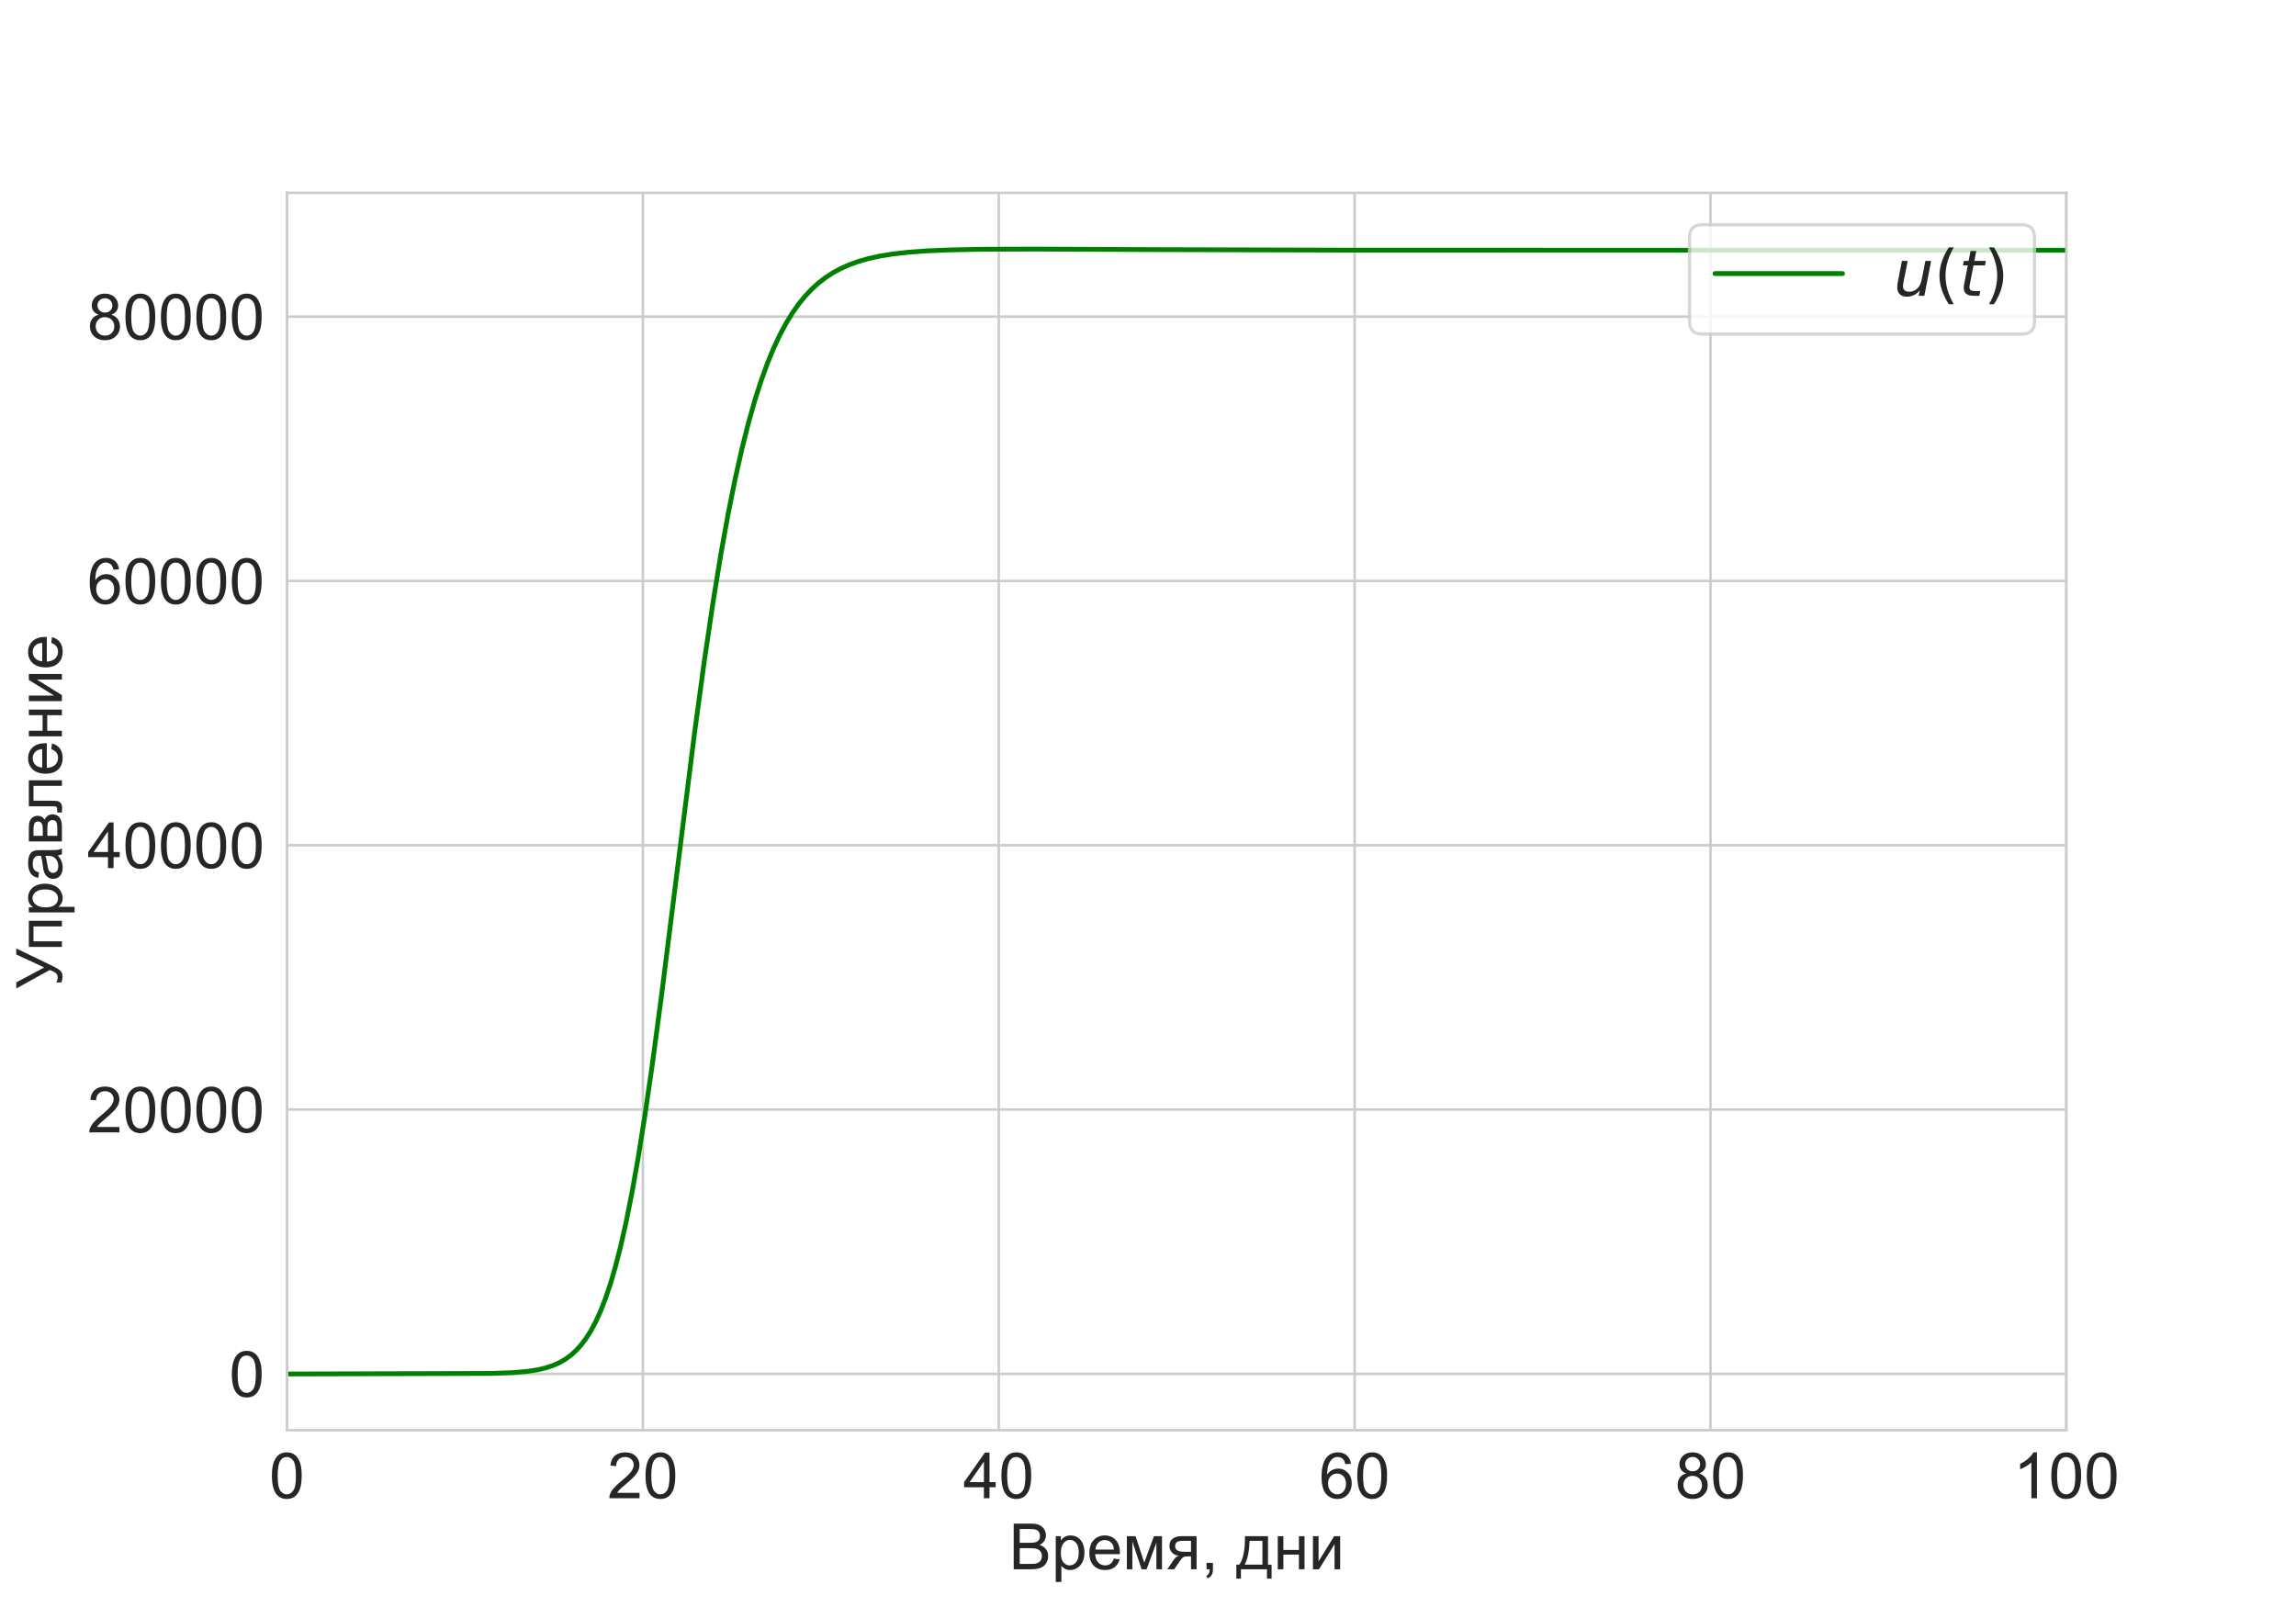
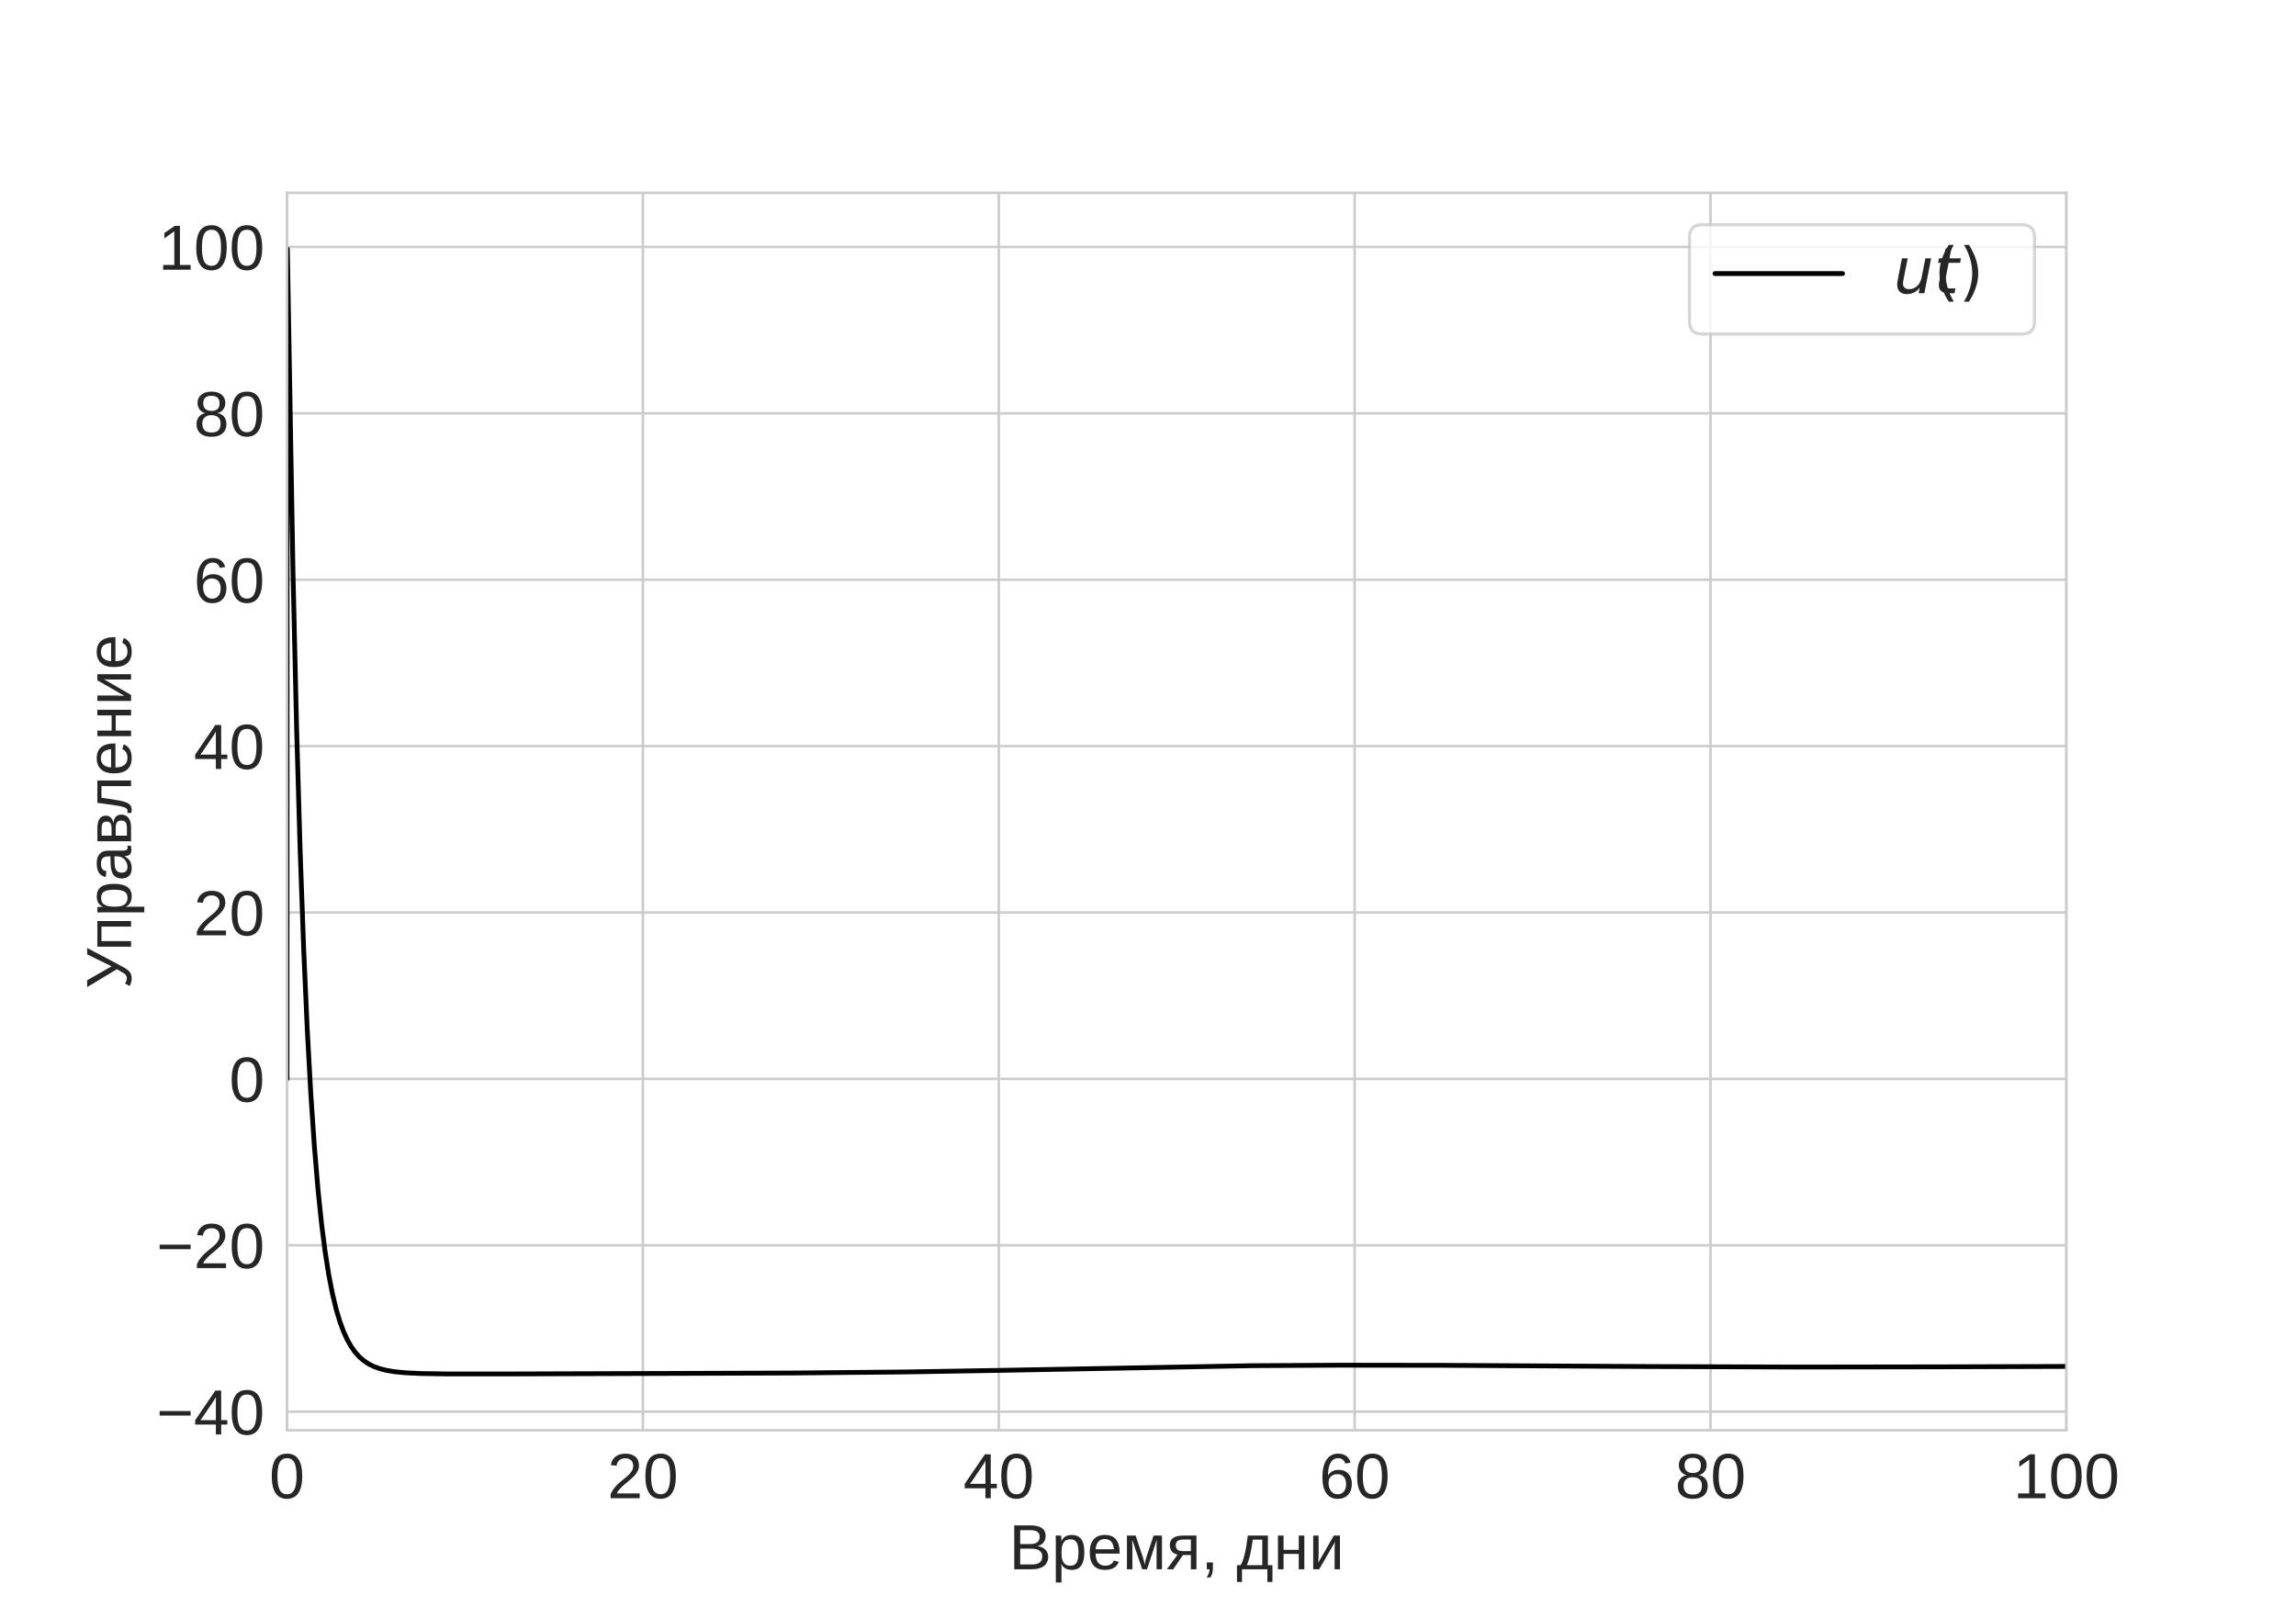
- <svg xmlns="http://www.w3.org/2000/svg" xmlns:xlink="http://www.w3.org/1999/xlink" width="720pt" height="504pt" viewBox="0 0 720 504" version="1.1">
+ <svg xmlns="http://www.w3.org/2000/svg" width="720pt" height="504pt" viewBox="0 0 720 504" version="1.1">
  <defs>
    <style type="text/css">*{stroke-linejoin: round; stroke-linecap: butt}</style>
  </defs>
  <g id="figure_1">
    <g id="patch_1">
      <path d="M 0 504  L 720 504  L 720 0  L 0 0  z " style="fill: #ffffff" />
    </g>
    <g id="axes_1">
      <g id="patch_2">
        <path d="M 90 448.56  L 648 448.56  L 648 60.48  L 90 60.48  z " style="fill: #ffffff" />
      </g>
      <g id="matplotlib.axis_1">
        <g id="xtick_1">
          <g id="line2d_1">
-             <path d="M 90 448.56  L 90 60.48  " clip-path="url(#pcb43fd3e49)" style="fill: none; stroke: #cccccc; stroke-width: 0.8; stroke-linecap: round" />
+             <path d="M 90 448.56  L 90 60.48  " clip-path="url(#p5ee8a8e70e)" style="fill: none; stroke: #cccccc; stroke-width: 0.8; stroke-linecap: round" />
          </g>
          <g id="text_1">
-             <g style="fill: #262626" transform="translate(84.43906 469.8756) scale(0.2 -0.2)">
-               <defs>
-                 <path id="ArialMT-30" d="M 266 2259  Q 266 3072 433 3567  Q 600 4063 929 4331  Q 1259 4600 1759 4600  Q 2128 4600 2406 4451  Q 2684 4303 2865 4023  Q 3047 3744 3150 3342  Q 3253 2941 3253 2259  Q 3253 1453 3087 958  Q 2922 463 2592 192  Q 2263 -78 1759 -78  Q 1097 -78 719 397  Q 266 969 266 2259  z M 844 2259  Q 844 1131 1108 757  Q 1372 384 1759 384  Q 2147 384 2411 759  Q 2675 1134 2675 2259  Q 2675 3391 2411 3762  Q 2147 4134 1753 4134  Q 1366 4134 1134 3806  Q 844 3388 844 2259  z " transform="scale(0.015625)" />
-               </defs>
-               <use xlink:href="#ArialMT-30" />
-             </g>
+             <text style="fill: #262626; font: 20px 'Arial', 'DejaVu Sans', 'Liberation Sans', 'Bitstream Vera Sans', sans-serif; text-anchor: middle" x="90" y="469.876" transform="rotate(-0 90 469.8756)">0</text>
          </g>
        </g>
        <g id="xtick_2">
          <g id="line2d_2">
-             <path d="M 201.6 448.56  L 201.6 60.48  " clip-path="url(#pcb43fd3e49)" style="fill: none; stroke: #cccccc; stroke-width: 0.8; stroke-linecap: round" />
+             <path d="M 201.6 448.56  L 201.6 60.48  " clip-path="url(#p5ee8a8e70e)" style="fill: none; stroke: #cccccc; stroke-width: 0.8; stroke-linecap: round" />
          </g>
          <g id="text_2">
-             <g style="fill: #262626" transform="translate(190.4781 469.8756) scale(0.2 -0.2)">
-               <defs>
-                 <path id="ArialMT-32" d="M 3222 541  L 3222 0  L 194 0  Q 188 203 259 391  Q 375 700 629 1000  Q 884 1300 1366 1694  Q 2113 2306 2375 2664  Q 2638 3022 2638 3341  Q 2638 3675 2398 3904  Q 2159 4134 1775 4134  Q 1369 4134 1125 3890  Q 881 3647 878 3216  L 300 3275  Q 359 3922 746 4261  Q 1134 4600 1788 4600  Q 2447 4600 2831 4234  Q 3216 3869 3216 3328  Q 3216 3053 3103 2787  Q 2991 2522 2730 2228  Q 2469 1934 1863 1422  Q 1356 997 1212 845  Q 1069 694 975 541  L 3222 541  z " transform="scale(0.015625)" />
-               </defs>
-               <use xlink:href="#ArialMT-32" />
-               <use xlink:href="#ArialMT-30" x="55.615" />
-             </g>
+             <text style="fill: #262626; font: 20px 'Arial', 'DejaVu Sans', 'Liberation Sans', 'Bitstream Vera Sans', sans-serif; text-anchor: middle" x="201.6" y="469.876" transform="rotate(-0 201.6 469.8756)">20</text>
          </g>
        </g>
        <g id="xtick_3">
          <g id="line2d_3">
-             <path d="M 313.2 448.56  L 313.2 60.48  " clip-path="url(#pcb43fd3e49)" style="fill: none; stroke: #cccccc; stroke-width: 0.8; stroke-linecap: round" />
+             <path d="M 313.2 448.56  L 313.2 60.48  " clip-path="url(#p5ee8a8e70e)" style="fill: none; stroke: #cccccc; stroke-width: 0.8; stroke-linecap: round" />
          </g>
          <g id="text_3">
-             <g style="fill: #262626" transform="translate(302.0781 469.8756) scale(0.2 -0.2)">
-               <defs>
-                 <path id="ArialMT-34" d="M 2069 0  L 2069 1097  L 81 1097  L 81 1613  L 2172 4581  L 2631 4581  L 2631 1613  L 3250 1613  L 3250 1097  L 2631 1097  L 2631 0  L 2069 0  z M 2069 1613  L 2069 3678  L 634 1613  L 2069 1613  z " transform="scale(0.015625)" />
-               </defs>
-               <use xlink:href="#ArialMT-34" />
-               <use xlink:href="#ArialMT-30" x="55.615" />
-             </g>
+             <text style="fill: #262626; font: 20px 'Arial', 'DejaVu Sans', 'Liberation Sans', 'Bitstream Vera Sans', sans-serif; text-anchor: middle" x="313.2" y="469.876" transform="rotate(-0 313.2 469.8756)">40</text>
          </g>
        </g>
        <g id="xtick_4">
          <g id="line2d_4">
-             <path d="M 424.8 448.56  L 424.8 60.48  " clip-path="url(#pcb43fd3e49)" style="fill: none; stroke: #cccccc; stroke-width: 0.8; stroke-linecap: round" />
+             <path d="M 424.8 448.56  L 424.8 60.48  " clip-path="url(#p5ee8a8e70e)" style="fill: none; stroke: #cccccc; stroke-width: 0.8; stroke-linecap: round" />
          </g>
          <g id="text_4">
-             <g style="fill: #262626" transform="translate(413.6781 469.8756) scale(0.2 -0.2)">
-               <defs>
-                 <path id="ArialMT-36" d="M 3184 3459  L 2625 3416  Q 2550 3747 2413 3897  Q 2184 4138 1850 4138  Q 1581 4138 1378 3988  Q 1113 3794 959 3422  Q 806 3050 800 2363  Q 1003 2672 1297 2822  Q 1591 2972 1913 2972  Q 2475 2972 2870 2558  Q 3266 2144 3266 1488  Q 3266 1056 3080 686  Q 2894 316 2569 119  Q 2244 -78 1831 -78  Q 1128 -78 684 439  Q 241 956 241 2144  Q 241 3472 731 4075  Q 1159 4600 1884 4600  Q 2425 4600 2770 4297  Q 3116 3994 3184 3459  z M 888 1484  Q 888 1194 1011 928  Q 1134 663 1356 523  Q 1578 384 1822 384  Q 2178 384 2434 671  Q 2691 959 2691 1453  Q 2691 1928 2437 2201  Q 2184 2475 1800 2475  Q 1419 2475 1153 2201  Q 888 1928 888 1484  z " transform="scale(0.015625)" />
-               </defs>
-               <use xlink:href="#ArialMT-36" />
-               <use xlink:href="#ArialMT-30" x="55.615" />
-             </g>
+             <text style="fill: #262626; font: 20px 'Arial', 'DejaVu Sans', 'Liberation Sans', 'Bitstream Vera Sans', sans-serif; text-anchor: middle" x="424.8" y="469.876" transform="rotate(-0 424.8 469.8756)">60</text>
          </g>
        </g>
        <g id="xtick_5">
          <g id="line2d_5">
-             <path d="M 536.4 448.56  L 536.4 60.48  " clip-path="url(#pcb43fd3e49)" style="fill: none; stroke: #cccccc; stroke-width: 0.8; stroke-linecap: round" />
+             <path d="M 536.4 448.56  L 536.4 60.48  " clip-path="url(#p5ee8a8e70e)" style="fill: none; stroke: #cccccc; stroke-width: 0.8; stroke-linecap: round" />
          </g>
          <g id="text_5">
-             <g style="fill: #262626" transform="translate(525.2781 469.8756) scale(0.2 -0.2)">
-               <defs>
-                 <path id="ArialMT-38" d="M 1131 2484  Q 781 2613 612 2850  Q 444 3088 444 3419  Q 444 3919 803 4259  Q 1163 4600 1759 4600  Q 2359 4600 2725 4251  Q 3091 3903 3091 3403  Q 3091 3084 2923 2848  Q 2756 2613 2416 2484  Q 2838 2347 3058 2040  Q 3278 1734 3278 1309  Q 3278 722 2862 322  Q 2447 -78 1769 -78  Q 1091 -78 675 323  Q 259 725 259 1325  Q 259 1772 486 2073  Q 713 2375 1131 2484  z M 1019 3438  Q 1019 3113 1228 2906  Q 1438 2700 1772 2700  Q 2097 2700 2305 2904  Q 2513 3109 2513 3406  Q 2513 3716 2298 3927  Q 2084 4138 1766 4138  Q 1444 4138 1231 3931  Q 1019 3725 1019 3438  z M 838 1322  Q 838 1081 952 856  Q 1066 631 1291 507  Q 1516 384 1775 384  Q 2178 384 2440 643  Q 2703 903 2703 1303  Q 2703 1709 2433 1975  Q 2163 2241 1756 2241  Q 1359 2241 1098 1978  Q 838 1716 838 1322  z " transform="scale(0.015625)" />
-               </defs>
-               <use xlink:href="#ArialMT-38" />
-               <use xlink:href="#ArialMT-30" x="55.615" />
-             </g>
+             <text style="fill: #262626; font: 20px 'Arial', 'DejaVu Sans', 'Liberation Sans', 'Bitstream Vera Sans', sans-serif; text-anchor: middle" x="536.4" y="469.876" transform="rotate(-0 536.4 469.8756)">80</text>
          </g>
        </g>
        <g id="xtick_6">
          <g id="line2d_6">
-             <path d="M 648 448.56  L 648 60.48  " clip-path="url(#pcb43fd3e49)" style="fill: none; stroke: #cccccc; stroke-width: 0.8; stroke-linecap: round" />
+             <path d="M 648 448.56  L 648 60.48  " clip-path="url(#p5ee8a8e70e)" style="fill: none; stroke: #cccccc; stroke-width: 0.8; stroke-linecap: round" />
          </g>
          <g id="text_6">
-             <g style="fill: #262626" transform="translate(631.3172 469.8756) scale(0.2 -0.2)">
-               <defs>
-                 <path id="ArialMT-31" d="M 2384 0  L 1822 0  L 1822 3584  Q 1619 3391 1289 3197  Q 959 3003 697 2906  L 697 3450  Q 1169 3672 1522 3987  Q 1875 4303 2022 4600  L 2384 4600  L 2384 0  z " transform="scale(0.015625)" />
-               </defs>
-               <use xlink:href="#ArialMT-31" />
-               <use xlink:href="#ArialMT-30" x="55.615" />
-               <use xlink:href="#ArialMT-30" x="111.23" />
-             </g>
+             <text style="fill: #262626; font: 20px 'Arial', 'DejaVu Sans', 'Liberation Sans', 'Bitstream Vera Sans', sans-serif; text-anchor: middle" x="648" y="469.876" transform="rotate(-0 648 469.8756)">100</text>
          </g>
        </g>
        <g id="text_7">
-           <g style="fill: #262626" transform="translate(316.4187 492.1662) scale(0.2 -0.2)">
-             <defs>
-               <path id="ArialMT-412" d="M 469 0  L 469 4581  L 2188 4581  Q 2713 4581 3030 4442  Q 3347 4303 3526 4014  Q 3706 3725 3706 3409  Q 3706 3116 3547 2856  Q 3388 2597 3066 2438  Q 3481 2316 3704 2022  Q 3928 1728 3928 1328  Q 3928 1006 3792 729  Q 3656 453 3456 303  Q 3256 153 2954 76  Q 2653 0 2216 0  L 469 0  z M 1075 2656  L 2066 2656  Q 2469 2656 2644 2709  Q 2875 2778 2992 2937  Q 3109 3097 3109 3338  Q 3109 3566 3000 3739  Q 2891 3913 2687 3977  Q 2484 4041 1991 4041  L 1075 4041  L 1075 2656  z M 1075 541  L 2216 541  Q 2509 541 2628 563  Q 2838 600 2978 687  Q 3119 775 3209 942  Q 3300 1109 3300 1328  Q 3300 1584 3169 1773  Q 3038 1963 2805 2039  Q 2572 2116 2134 2116  L 1075 2116  L 1075 541  z " transform="scale(0.015625)" />
-               <path id="ArialMT-440" d="M 422 -1272  L 422 3319  L 934 3319  L 934 2888  Q 1116 3141 1344 3267  Q 1572 3394 1897 3394  Q 2322 3394 2647 3175  Q 2972 2956 3137 2557  Q 3303 2159 3303 1684  Q 3303 1175 3120 767  Q 2938 359 2589 142  Q 2241 -75 1856 -75  Q 1575 -75 1351 44  Q 1128 163 984 344  L 984 -1272  L 422 -1272  z M 931 1641  Q 931 1000 1190 694  Q 1450 388 1819 388  Q 2194 388 2461 705  Q 2728 1022 2728 1688  Q 2728 2322 2467 2637  Q 2206 2953 1844 2953  Q 1484 2953 1207 2617  Q 931 2281 931 1641  z " transform="scale(0.015625)" />
-               <path id="ArialMT-435" d="M 2694 1069  L 3275 997  Q 3138 488 2766 206  Q 2394 -75 1816 -75  Q 1088 -75 661 373  Q 234 822 234 1631  Q 234 2469 665 2931  Q 1097 3394 1784 3394  Q 2450 3394 2872 2941  Q 3294 2488 3294 1666  Q 3294 1616 3291 1516  L 816 1516  Q 847 969 1125 678  Q 1403 388 1819 388  Q 2128 388 2347 550  Q 2566 713 2694 1069  z M 847 1978  L 2700 1978  Q 2663 2397 2488 2606  Q 2219 2931 1791 2931  Q 1403 2931 1139 2672  Q 875 2413 847 1978  z " transform="scale(0.015625)" />
-               <path id="ArialMT-43c" d="M 438 3319  L 1313 3319  L 2184 663  L 3153 3319  L 3963 3319  L 3963 0  L 3400 0  L 3400 2672  L 2419 0  L 1916 0  L 988 2800  L 988 0  L 438 0  L 438 3319  z " transform="scale(0.015625)" />
-               <path id="ArialMT-44f" d="M 3034 3319  L 3034 0  L 2475 0  L 2475 1294  L 2150 1294  Q 1853 1294 1708 1217  Q 1563 1141 1284 725  L 794 0  L 97 0  L 703 894  Q 981 1303 1256 1356  Q 775 1422 542 1703  Q 309 1984 309 2350  Q 309 2781 614 3050  Q 919 3319 1497 3319  L 3034 3319  z M 2475 2853  L 1675 2853  Q 1172 2853 1026 2697  Q 881 2541 881 2331  Q 881 2034 1095 1895  Q 1309 1756 1853 1756  L 2475 1756  L 2475 2853  z " transform="scale(0.015625)" />
-               <path id="ArialMT-2c" d="M 569 0  L 569 641  L 1209 641  L 1209 0  Q 1209 -353 1084 -570  Q 959 -788 688 -906  L 531 -666  Q 709 -588 793 -436  Q 878 -284 888 0  L 569 0  z " transform="scale(0.015625)" />
-               <path id="ArialMT-20" transform="scale(0.015625)" />
-               <path id="ArialMT-434" d="M 866 3319  L 3178 3319  L 3178 463  L 3538 463  L 3538 -941  L 3075 -941  L 3075 0  L 463 0  L 463 -941  L 0 -941  L 0 463  L 297 463  Q 891 1269 866 3319  z M 1334 2853  Q 1272 1238 834 463  L 2619 463  L 2619 2853  L 1334 2853  z " transform="scale(0.015625)" />
-               <path id="ArialMT-43d" d="M 425 3319  L 988 3319  L 988 1938  L 2547 1938  L 2547 3319  L 3109 3319  L 3109 0  L 2547 0  L 2547 1472  L 988 1472  L 988 0  L 425 0  L 425 3319  z " transform="scale(0.015625)" />
-               <path id="ArialMT-438" d="M 422 3319  L 984 3319  L 984 788  L 2544 3319  L 3150 3319  L 3150 0  L 2588 0  L 2588 2516  L 1028 0  L 422 0  L 422 3319  z " transform="scale(0.015625)" />
-             </defs>
-             <use xlink:href="#ArialMT-412" />
-             <use xlink:href="#ArialMT-440" x="66.699" />
-             <use xlink:href="#ArialMT-435" x="122.314" />
-             <use xlink:href="#ArialMT-43c" x="177.93" />
-             <use xlink:href="#ArialMT-44f" x="246.68" />
-             <use xlink:href="#ArialMT-2c" x="300.83" />
-             <use xlink:href="#ArialMT-20" x="328.613" />
-             <use xlink:href="#ArialMT-434" x="356.396" />
-             <use xlink:href="#ArialMT-43d" x="414.746" />
-             <use xlink:href="#ArialMT-438" x="469.971" />
-           </g>
+           <text style="fill: #262626; font: 20px 'Arial', 'DejaVu Sans', 'Liberation Sans', 'Bitstream Vera Sans', sans-serif; text-anchor: middle" x="369" y="492.166" transform="rotate(-0 369 492.1662)">Время, дни</text>
        </g>
      </g>
      <g id="matplotlib.axis_2">
        <g id="ytick_1">
          <g id="line2d_7">
-             <path d="M 90 430.884  L 648 430.884  " clip-path="url(#pcb43fd3e49)" style="fill: none; stroke: #cccccc; stroke-width: 0.8; stroke-linecap: round" />
+             <path d="M 90 442.742  L 648 442.742  " clip-path="url(#p5ee8a8e70e)" style="fill: none; stroke: #cccccc; stroke-width: 0.8; stroke-linecap: round" />
          </g>
          <g id="text_8">
-             <g style="fill: #262626" transform="translate(71.87812 438.0417) scale(0.2 -0.2)">
-               <use xlink:href="#ArialMT-30" />
-             </g>
+             <text style="fill: #262626; font: 20px 'Arial', 'DejaVu Sans', 'Liberation Sans', 'Bitstream Vera Sans', sans-serif; text-anchor: end" x="83" y="449.9" transform="rotate(-0 83 449.9)">−40</text>
          </g>
        </g>
        <g id="ytick_2">
          <g id="line2d_8">
-             <path d="M 90 347.989  L 648 347.989  " clip-path="url(#pcb43fd3e49)" style="fill: none; stroke: #cccccc; stroke-width: 0.8; stroke-linecap: round" />
+             <path d="M 90 390.557  L 648 390.557  " clip-path="url(#p5ee8a8e70e)" style="fill: none; stroke: #cccccc; stroke-width: 0.8; stroke-linecap: round" />
          </g>
          <g id="text_9">
-             <g style="fill: #262626" transform="translate(27.39062 355.1469) scale(0.2 -0.2)">
-               <use xlink:href="#ArialMT-32" />
-               <use xlink:href="#ArialMT-30" x="55.615" />
-               <use xlink:href="#ArialMT-30" x="111.23" />
-               <use xlink:href="#ArialMT-30" x="166.846" />
-               <use xlink:href="#ArialMT-30" x="222.461" />
-             </g>
+             <text style="fill: #262626; font: 20px 'Arial', 'DejaVu Sans', 'Liberation Sans', 'Bitstream Vera Sans', sans-serif; text-anchor: end" x="83" y="397.714" transform="rotate(-0 83 397.7144)">−20</text>
          </g>
        </g>
        <g id="ytick_3">
          <g id="line2d_9">
-             <path d="M 90 265.094  L 648 265.094  " clip-path="url(#pcb43fd3e49)" style="fill: none; stroke: #cccccc; stroke-width: 0.8; stroke-linecap: round" />
+             <path d="M 90 338.371  L 648 338.371  " clip-path="url(#p5ee8a8e70e)" style="fill: none; stroke: #cccccc; stroke-width: 0.8; stroke-linecap: round" />
          </g>
          <g id="text_10">
-             <g style="fill: #262626" transform="translate(27.39062 272.2522) scale(0.2 -0.2)">
-               <use xlink:href="#ArialMT-34" />
-               <use xlink:href="#ArialMT-30" x="55.615" />
-               <use xlink:href="#ArialMT-30" x="111.23" />
-               <use xlink:href="#ArialMT-30" x="166.846" />
-               <use xlink:href="#ArialMT-30" x="222.461" />
-             </g>
+             <text style="fill: #262626; font: 20px 'Arial', 'DejaVu Sans', 'Liberation Sans', 'Bitstream Vera Sans', sans-serif; text-anchor: end" x="83" y="345.529" transform="rotate(-0 83 345.5288)">0</text>
          </g>
        </g>
        <g id="ytick_4">
          <g id="line2d_10">
-             <path d="M 90 182.2  L 648 182.2  " clip-path="url(#pcb43fd3e49)" style="fill: none; stroke: #cccccc; stroke-width: 0.8; stroke-linecap: round" />
+             <path d="M 90 286.185  L 648 286.185  " clip-path="url(#p5ee8a8e70e)" style="fill: none; stroke: #cccccc; stroke-width: 0.8; stroke-linecap: round" />
          </g>
          <g id="text_11">
-             <g style="fill: #262626" transform="translate(27.39062 189.3574) scale(0.2 -0.2)">
-               <use xlink:href="#ArialMT-36" />
-               <use xlink:href="#ArialMT-30" x="55.615" />
-               <use xlink:href="#ArialMT-30" x="111.23" />
-               <use xlink:href="#ArialMT-30" x="166.846" />
-               <use xlink:href="#ArialMT-30" x="222.461" />
-             </g>
+             <text style="fill: #262626; font: 20px 'Arial', 'DejaVu Sans', 'Liberation Sans', 'Bitstream Vera Sans', sans-serif; text-anchor: end" x="83" y="293.343" transform="rotate(-0 83 293.3432)">20</text>
          </g>
        </g>
        <g id="ytick_5">
          <g id="line2d_11">
-             <path d="M 90 99.305  L 648 99.305  " clip-path="url(#pcb43fd3e49)" style="fill: none; stroke: #cccccc; stroke-width: 0.8; stroke-linecap: round" />
+             <path d="M 90 234  L 648 234  " clip-path="url(#p5ee8a8e70e)" style="fill: none; stroke: #cccccc; stroke-width: 0.8; stroke-linecap: round" />
          </g>
          <g id="text_12">
-             <g style="fill: #262626" transform="translate(27.39062 106.4627) scale(0.2 -0.2)">
-               <use xlink:href="#ArialMT-38" />
-               <use xlink:href="#ArialMT-30" x="55.615" />
-               <use xlink:href="#ArialMT-30" x="111.23" />
-               <use xlink:href="#ArialMT-30" x="166.846" />
-               <use xlink:href="#ArialMT-30" x="222.461" />
-             </g>
+             <text style="fill: #262626; font: 20px 'Arial', 'DejaVu Sans', 'Liberation Sans', 'Bitstream Vera Sans', sans-serif; text-anchor: end" x="83" y="241.158" transform="rotate(-0 83 241.1576)">40</text>
          </g>
        </g>
-         <g id="text_13">
-           <g style="fill: #262626" transform="translate(19.41562 310.1122) rotate(-90) scale(0.2 -0.2)">
-             <defs>
-               <path id="ArialMT-423" d="M 31 4581  L 644 4581  L 2138 1775  L 3444 4581  L 4047 4581  L 2328 1019  Q 2006 350 1800 143  Q 1594 -63 1209 -63  Q 975 -63 634 47  L 634 566  Q 878 425 1150 425  Q 1372 425 1533 567  Q 1694 709 1888 1216  L 31 4581  z " transform="scale(0.015625)" />
-               <path id="ArialMT-43f" d="M 425 3319  L 3044 3319  L 3044 0  L 2481 0  L 2481 2853  L 988 2853  L 988 0  L 425 0  L 425 3319  z " transform="scale(0.015625)" />
-               <path id="ArialMT-430" d="M 2588 409  Q 2275 144 1986 34  Q 1697 -75 1366 -75  Q 819 -75 525 192  Q 231 459 231 875  Q 231 1119 342 1320  Q 453 1522 633 1644  Q 813 1766 1038 1828  Q 1203 1872 1538 1913  Q 2219 1994 2541 2106  Q 2544 2222 2544 2253  Q 2544 2597 2384 2738  Q 2169 2928 1744 2928  Q 1347 2928 1158 2789  Q 969 2650 878 2297  L 328 2372  Q 403 2725 575 2942  Q 747 3159 1072 3276  Q 1397 3394 1825 3394  Q 2250 3394 2515 3294  Q 2781 3194 2906 3042  Q 3031 2891 3081 2659  Q 3109 2516 3109 2141  L 3109 1391  Q 3109 606 3145 398  Q 3181 191 3288 0  L 2700 0  Q 2613 175 2588 409  z M 2541 1666  Q 2234 1541 1622 1453  Q 1275 1403 1131 1340  Q 988 1278 909 1158  Q 831 1038 831 891  Q 831 666 1001 516  Q 1172 366 1500 366  Q 1825 366 2078 508  Q 2331 650 2450 897  Q 2541 1088 2541 1459  L 2541 1666  z " transform="scale(0.015625)" />
-               <path id="ArialMT-432" d="M 425 3319  L 1722 3319  Q 2200 3319 2433 3239  Q 2666 3159 2833 2946  Q 3000 2734 3000 2438  Q 3000 2200 2901 2023  Q 2803 1847 2606 1728  Q 2841 1650 2995 1436  Q 3150 1222 3150 928  Q 3119 456 2812 228  Q 2506 0 1922 0  L 425 0  L 425 3319  z M 988 1922  L 1588 1922  Q 1947 1922 2081 1959  Q 2216 1997 2322 2111  Q 2428 2225 2428 2384  Q 2428 2647 2242 2750  Q 2056 2853 1606 2853  L 988 2853  L 988 1922  z M 988 463  L 1728 463  Q 2206 463 2384 573  Q 2563 684 2572 956  Q 2572 1116 2469 1252  Q 2366 1388 2200 1423  Q 2034 1459 1669 1459  L 988 1459  L 988 463  z " transform="scale(0.015625)" />
-               <path id="ArialMT-43b" d="M 697 3319  L 3309 3319  L 3309 0  L 2750 0  L 2750 2853  L 1259 2853  L 1259 1200  Q 1259 622 1221 437  Q 1184 253 1015 115  Q 847 -22 528 -22  Q 331 -22 75 3  L 75 472  L 322 472  Q 497 472 572 508  Q 647 544 672 622  Q 697 700 697 1131  L 697 3319  z " transform="scale(0.015625)" />
-             </defs>
-             <use xlink:href="#ArialMT-423" />
-             <use xlink:href="#ArialMT-43f" x="59.025" />
-             <use xlink:href="#ArialMT-440" x="113.176" />
-             <use xlink:href="#ArialMT-430" x="168.791" />
-             <use xlink:href="#ArialMT-432" x="224.406" />
-             <use xlink:href="#ArialMT-43b" x="275.281" />
-             <use xlink:href="#ArialMT-435" x="333.631" />
-             <use xlink:href="#ArialMT-43d" x="389.246" />
-             <use xlink:href="#ArialMT-438" x="444.471" />
-             <use xlink:href="#ArialMT-435" x="500.33" />
+         <g id="ytick_6">
+           <g id="line2d_12">
+             <path d="M 90 181.814  L 648 181.814  " clip-path="url(#p5ee8a8e70e)" style="fill: none; stroke: #cccccc; stroke-width: 0.8; stroke-linecap: round" />
+           </g>
+           <g id="text_13">
+             <text style="fill: #262626; font: 20px 'Arial', 'DejaVu Sans', 'Liberation Sans', 'Bitstream Vera Sans', sans-serif; text-anchor: end" x="83" y="188.972" transform="rotate(-0 83 188.9719)">60</text>
          </g>
        </g>
+         <g id="ytick_7">
+           <g id="line2d_13">
+             <path d="M 90 129.629  L 648 129.629  " clip-path="url(#p5ee8a8e70e)" style="fill: none; stroke: #cccccc; stroke-width: 0.8; stroke-linecap: round" />
+           </g>
+           <g id="text_14">
+             <text style="fill: #262626; font: 20px 'Arial', 'DejaVu Sans', 'Liberation Sans', 'Bitstream Vera Sans', sans-serif; text-anchor: end" x="83" y="136.786" transform="rotate(-0 83 136.7863)">80</text>
+           </g>
+         </g>
+         <g id="ytick_8">
+           <g id="line2d_14">
+             <path d="M 90 77.443  L 648 77.443  " clip-path="url(#p5ee8a8e70e)" style="fill: none; stroke: #cccccc; stroke-width: 0.8; stroke-linecap: round" />
+           </g>
+           <g id="text_15">
+             <text style="fill: #262626; font: 20px 'Arial', 'DejaVu Sans', 'Liberation Sans', 'Bitstream Vera Sans', sans-serif; text-anchor: end" x="83" y="84.601" transform="rotate(-0 83 84.60075)">100</text>
+           </g>
+         </g>
+         <g id="text_16">
+           <text style="fill: #262626; font: 20px 'Arial', 'DejaVu Sans', 'Liberation Sans', 'Bitstream Vera Sans', sans-serif; text-anchor: middle" x="41.1" y="254.52" transform="rotate(-90 41.1 254.52)">Управление</text>
+         </g>
      </g>
-       <g id="line2d_12">
-         <path d="M 90 430.884  L 90.223 430.919  L 108.526 430.869  L 154.449 430.74  L 161.033 430.484  L 165.33 430.105  L 168.566 429.608  L 171.245 428.976  L 173.533 428.209  L 175.541 427.305  L 177.383 426.23  L 179.057 425.001  L 180.675 423.535  L 182.237 421.813  L 183.744 419.819  L 185.251 417.446  L 186.757 414.641  L 188.264 411.35  L 189.77 407.517  L 191.333 402.913  L 192.951 397.412  L 194.625 390.883  L 196.355 383.196  L 198.14 374.235  L 200.093 363.245  L 202.214 349.967  L 204.557 333.823  L 207.347 312.972  L 211.309 281.479  L 217.838 229.562  L 220.907 207.023  L 223.585 188.955  L 226.04 173.891  L 228.328 161.208  L 230.504 150.361  L 232.625 140.901  L 234.689 132.694  L 236.698 125.6  L 238.707 119.319  L 240.66 113.93  L 242.613 109.182  L 244.566 105.013  L 246.519 101.365  L 248.472 98.18  L 250.425 95.406  L 252.434 92.932  L 254.498 90.739  L 256.619 88.809  L 258.851 87.082  L 261.194 85.555  L 263.65 84.222  L 266.272 83.049  L 269.174 82.001  L 272.354 81.094  L 275.926 80.313  L 279.999 79.654  L 284.798 79.11  L 290.657 78.679  L 298.078 78.368  L 308.29 78.176  L 324.248 78.122  L 362.583 78.285  L 421.173 78.446  L 548.006 78.479  L 647.944 78.48  L 647.944 78.48  " clip-path="url(#pcb43fd3e49)" style="fill: none; stroke: #008000; stroke-width: 1.5; stroke-linecap: round" />
+       <g id="line2d_15">
+         <path d="M 90 338.371  L 90.056 78.12  L 90.112 78.122  L 91.897 180.261  L 93.013 228.392  L 94.129 266.962  L 95.245 297.992  L 96.361 323.023  L 97.477 343.257  L 98.593 359.641  L 99.709 372.927  L 100.825 383.711  L 101.941 392.473  L 103.057 399.598  L 104.229 405.655  L 105.401 410.536  L 106.573 414.47  L 107.744 417.643  L 108.916 420.202  L 110.144 422.355  L 111.371 424.075  L 112.655 425.505  L 114.05 426.723  L 115.556 427.733  L 117.175 428.549  L 119.016 429.228  L 121.192 429.786  L 123.815 430.222  L 127.219 430.551  L 132.017 430.775  L 139.997 430.897  L 159.192 430.908  L 248.584 430.614  L 283.738 430.285  L 314.428 429.773  L 392.659 428.318  L 419.89 428.162  L 453.035 428.207  L 513.857 428.565  L 563.351 428.745  L 610.391 428.674  L 647.944 428.546  L 647.944 428.546  " clip-path="url(#p5ee8a8e70e)" style="fill: none; stroke: #000000; stroke-width: 1.5; stroke-linecap: round" />
      </g>
      <g id="patch_3">
        <path d="M 90 448.56  L 90 60.48  " style="fill: none; stroke: #cccccc; stroke-width: 0.8; stroke-linejoin: miter; stroke-linecap: square" />
      </g>
      <g id="patch_4">
        <path d="M 648 448.56  L 648 60.48  " style="fill: none; stroke: #cccccc; stroke-width: 0.8; stroke-linejoin: miter; stroke-linecap: square" />
      </g>
      <g id="patch_5">
        <path d="M 90 448.56  L 648 448.56  " style="fill: none; stroke: #cccccc; stroke-width: 0.8; stroke-linejoin: miter; stroke-linecap: square" />
      </g>
      <g id="patch_6">
        <path d="M 90 60.48  L 648 60.48  " style="fill: none; stroke: #cccccc; stroke-width: 0.8; stroke-linejoin: miter; stroke-linecap: square" />
      </g>
      <g id="legend_1">
        <g id="patch_7">
          <path d="M 533.8 104.771  L 634 104.771  Q 638 104.771 638 100.771  L 638 74.48  Q 638 70.48 634 70.48  L 533.8 70.48  Q 529.8 70.48 529.8 74.48  L 529.8 100.771  Q 529.8 104.771 533.8 104.771  z " style="fill: #ffffff; opacity: 0.8; stroke: #cccccc; stroke-linejoin: miter" />
        </g>
-         <g id="line2d_13">
-           <path d="M 537.8 85.796  L 557.8 85.796  L 577.8 85.796  " style="fill: none; stroke: #008000; stroke-width: 1.5; stroke-linecap: round" />
+         <g id="line2d_16">
+           <path d="M 537.8 85.796  L 557.8 85.796  L 577.8 85.796  " style="fill: none; stroke: #000000; stroke-width: 1.5; stroke-linecap: round" />
        </g>
-         <g id="text_14">
-           <g style="fill: #262626" transform="translate(593.8 92.79563) scale(0.2 -0.2)">
-             <defs>
-               <path id="DejaVuSans-Oblique-75" d="M 428 1388  L 838 3500  L 1416 3500  L 1006 1409  Q 975 1256 961 1147  Q 947 1038 947 966  Q 947 700 1109 554  Q 1272 409 1569 409  Q 2031 409 2368 721  Q 2706 1034 2809 1563  L 3194 3500  L 3769 3500  L 3091 0  L 2516 0  L 2631 550  Q 2388 244 2052 76  Q 1716 -91 1338 -91  Q 878 -91 622 161  Q 366 413 366 863  Q 366 956 381 1097  Q 397 1238 428 1388  z " transform="scale(0.015625)" />
-               <path id="DejaVuSans-28" d="M 1984 4856  Q 1566 4138 1362 3434  Q 1159 2731 1159 2009  Q 1159 1288 1364 580  Q 1569 -128 1984 -844  L 1484 -844  Q 1016 -109 783 600  Q 550 1309 550 2009  Q 550 2706 781 3412  Q 1013 4119 1484 4856  L 1984 4856  z " transform="scale(0.015625)" />
-               <path id="DejaVuSans-Oblique-74" d="M 2706 3500  L 2619 3053  L 1472 3053  L 1100 1153  Q 1081 1047 1072 975  Q 1063 903 1063 863  Q 1063 663 1183 572  Q 1303 481 1569 481  L 2150 481  L 2053 0  L 1503 0  Q 991 0 739 200  Q 488 400 488 806  Q 488 878 497 964  Q 506 1050 525 1153  L 897 3053  L 409 3053  L 500 3500  L 978 3500  L 1172 4494  L 1747 4494  L 1556 3500  L 2706 3500  z " transform="scale(0.015625)" />
-               <path id="DejaVuSans-29" d="M 513 4856  L 1013 4856  Q 1481 4119 1714 3412  Q 1947 2706 1947 2009  Q 1947 1309 1714 600  Q 1481 -109 1013 -844  L 513 -844  Q 928 -128 1133 580  Q 1338 1288 1338 2009  Q 1338 2731 1133 3434  Q 928 4138 513 4856  z " transform="scale(0.015625)" />
-             </defs>
-             <use xlink:href="#DejaVuSans-Oblique-75" transform="translate(0 0.125)" />
-             <use xlink:href="#DejaVuSans-28" transform="translate(63.37891 0.125)" />
-             <use xlink:href="#DejaVuSans-Oblique-74" transform="translate(102.3926 0.125)" />
-             <use xlink:href="#DejaVuSans-29" transform="translate(141.6016 0.125)" />
+         <g id="text_17">
+           <g style="fill: #262626" transform="translate(593.8 92.79563)">
+             <text>
+               <tspan style="font: oblique 20px 'DejaVu Sans'" x="0 20.479" y="-0.828">ut</tspan>
+               <tspan style="font: 20px 'DejaVu Sans'" x="12.676 28.32" y="-0.828">()</tspan>
+             </text>
          </g>
        </g>
      </g>
    </g>
  </g>
  <defs>
-     <clipPath id="pcb43fd3e49">
+     <clipPath id="p5ee8a8e70e">
      <rect x="90" y="60.48" width="558" height="388.08" />
    </clipPath>
  </defs>
</svg>
